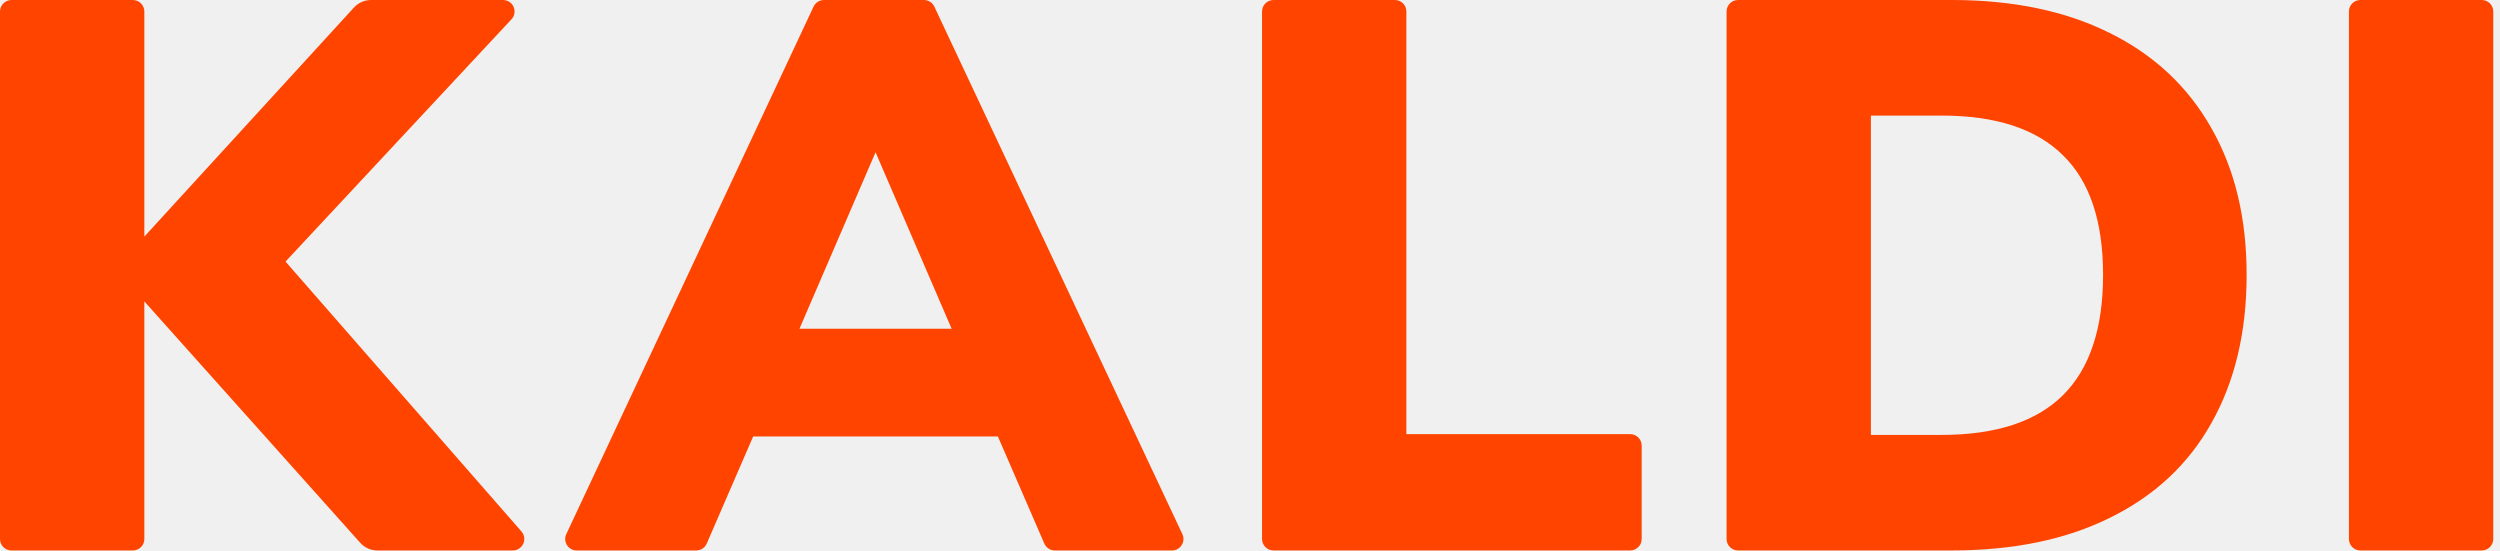
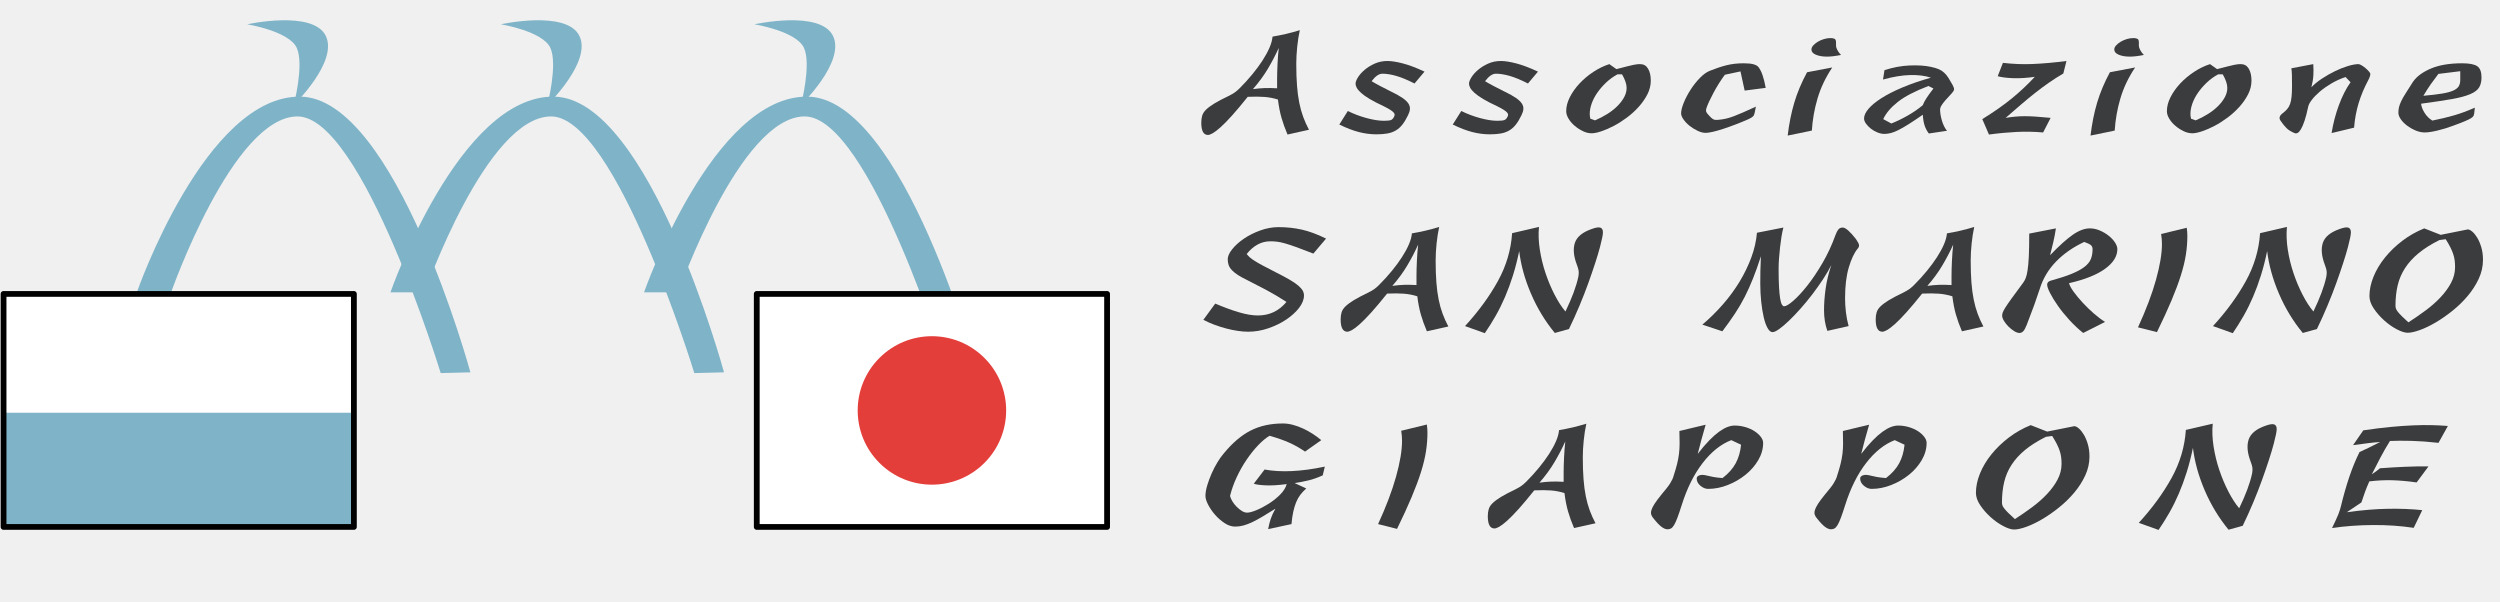
- <svg xmlns="http://www.w3.org/2000/svg" xmlns:xlink="http://www.w3.org/1999/xlink" viewBox="0 0 109 24">
-   <g transform="translate(-1470)">
-     <g style="mix-blend-mode:normal" transform="translate(1470)" fill="#f40">
-       <use xlink:href="#b" style="mix-blend-mode:normal" />
-       <use xlink:href="#c" style="mix-blend-mode:normal" />
-       <use xlink:href="#d" style="mix-blend-mode:normal" />
-       <use xlink:href="#e" style="mix-blend-mode:normal" />
-       <use xlink:href="#f" style="mix-blend-mode:normal" />
-     </g>
+ <svg xmlns="http://www.w3.org/2000/svg" width="100%" height="100%" viewBox="0 0 648 156" version="1.1" xml:space="preserve" style="fill-rule:evenodd;clip-rule:evenodd;stroke-linecap:round;stroke-linejoin:round;stroke-miterlimit:2;">
+   <g>
+     <path d="M333.726,34.872c-0.648,-1.512 -1.17,-2.961 -1.566,-4.347c-0.396,-1.386 -0.702,-2.961 -0.918,-4.725c-1.152,-0.36 -2.313,-0.585 -3.483,-0.675c-1.17,-0.09 -2.619,-0.099 -4.347,-0.027c-1.584,1.98 -2.952,3.609 -4.104,4.887c-1.152,1.278 -2.142,2.286 -2.97,3.024c-0.828,0.738 -1.503,1.251 -2.025,1.539c-0.522,0.288 -0.927,0.432 -1.215,0.432c-1.152,0 -1.728,-1.062 -1.728,-3.186c-0,-0.684 0.081,-1.296 0.243,-1.836c0.162,-0.54 0.504,-1.062 1.026,-1.566c0.522,-0.504 1.242,-1.035 2.16,-1.593c0.918,-0.558 2.133,-1.197 3.645,-1.917c0.72,-0.36 1.278,-0.684 1.674,-0.972c0.396,-0.288 0.792,-0.63 1.188,-1.026c1.188,-1.188 2.286,-2.394 3.294,-3.618c1.008,-1.224 1.89,-2.421 2.646,-3.591c0.756,-1.17 1.359,-2.277 1.809,-3.321c0.45,-1.044 0.711,-1.998 0.783,-2.862c1.26,-0.216 2.43,-0.45 3.51,-0.702c1.08,-0.252 2.268,-0.576 3.564,-0.972c-0.288,1.296 -0.513,2.727 -0.675,4.293c-0.162,1.566 -0.243,3.033 -0.243,4.401c-0,2.16 0.063,4.059 0.189,5.697c0.126,1.638 0.324,3.123 0.594,4.455c0.27,1.332 0.612,2.556 1.026,3.672c0.414,1.116 0.909,2.214 1.485,3.294l-5.562,1.242Zm-2.268,-22.464c-0.828,1.836 -1.773,3.645 -2.835,5.427c-1.062,1.782 -2.349,3.537 -3.861,5.265c1.044,-0.144 2.034,-0.234 2.97,-0.27c0.936,-0.036 2.034,-0.018 3.294,0.054l0,-2.43c0,-1.044 0.036,-2.331 0.108,-3.861c0.072,-1.53 0.18,-2.925 0.324,-4.185Z" style="fill:#3b3c3d;fill-rule:nonzero;" />
+     <path d="M366.642,21.642c-1.836,-0.936 -3.42,-1.593 -4.752,-1.971c-1.332,-0.378 -2.52,-0.567 -3.564,-0.567c-0.9,0 -1.836,0.648 -2.808,1.944c0.72,0.432 1.476,0.855 2.268,1.269c0.792,0.414 1.764,0.909 2.916,1.485c1.188,0.576 2.133,1.107 2.835,1.593c0.702,0.486 1.206,0.963 1.512,1.431c0.306,0.468 0.441,0.945 0.405,1.431c-0.036,0.486 -0.198,1.017 -0.486,1.593c-0.468,0.972 -0.954,1.782 -1.458,2.43c-0.504,0.648 -1.08,1.161 -1.728,1.539c-0.648,0.378 -1.377,0.639 -2.187,0.783c-0.81,0.144 -1.755,0.216 -2.835,0.216c-1.512,0 -3.033,-0.198 -4.563,-0.594c-1.53,-0.396 -3.213,-1.044 -5.049,-1.944l2.214,-3.51c1.512,0.756 3.132,1.368 4.86,1.836c1.728,0.468 3.222,0.702 4.482,0.702c0.936,-0 1.566,-0.072 1.89,-0.216c0.324,-0.144 0.594,-0.468 0.81,-0.972c0.072,-0.18 0.099,-0.342 0.081,-0.486c-0.018,-0.144 -0.117,-0.315 -0.297,-0.513c-0.18,-0.198 -0.468,-0.423 -0.864,-0.675c-0.396,-0.252 -0.954,-0.558 -1.674,-0.918c-1.476,-0.684 -2.682,-1.305 -3.618,-1.863c-0.936,-0.558 -1.674,-1.08 -2.214,-1.566c-0.54,-0.486 -0.918,-0.927 -1.134,-1.323c-0.216,-0.396 -0.324,-0.756 -0.324,-1.08c-0,-0.432 0.207,-0.981 0.621,-1.647c0.414,-0.666 0.99,-1.314 1.728,-1.944c0.738,-0.63 1.611,-1.17 2.619,-1.62c1.008,-0.45 2.106,-0.675 3.294,-0.675c1.044,-0 2.367,0.207 3.969,0.621c1.602,0.414 3.483,1.125 5.643,2.133l-2.592,3.078Z" style="fill:#3b3c3d;fill-rule:nonzero;" />
+     <path d="M396.048,21.642c-1.836,-0.936 -3.42,-1.593 -4.752,-1.971c-1.332,-0.378 -2.52,-0.567 -3.564,-0.567c-0.9,0 -1.836,0.648 -2.808,1.944c0.72,0.432 1.476,0.855 2.268,1.269c0.792,0.414 1.764,0.909 2.916,1.485c1.188,0.576 2.133,1.107 2.835,1.593c0.702,0.486 1.206,0.963 1.512,1.431c0.306,0.468 0.441,0.945 0.405,1.431c-0.036,0.486 -0.198,1.017 -0.486,1.593c-0.468,0.972 -0.954,1.782 -1.458,2.43c-0.504,0.648 -1.08,1.161 -1.728,1.539c-0.648,0.378 -1.377,0.639 -2.187,0.783c-0.81,0.144 -1.755,0.216 -2.835,0.216c-1.512,0 -3.033,-0.198 -4.563,-0.594c-1.53,-0.396 -3.213,-1.044 -5.049,-1.944l2.214,-3.51c1.512,0.756 3.132,1.368 4.86,1.836c1.728,0.468 3.222,0.702 4.482,0.702c0.936,-0 1.566,-0.072 1.89,-0.216c0.324,-0.144 0.594,-0.468 0.81,-0.972c0.072,-0.18 0.099,-0.342 0.081,-0.486c-0.018,-0.144 -0.117,-0.315 -0.297,-0.513c-0.18,-0.198 -0.468,-0.423 -0.864,-0.675c-0.396,-0.252 -0.954,-0.558 -1.674,-0.918c-1.476,-0.684 -2.682,-1.305 -3.618,-1.863c-0.936,-0.558 -1.674,-1.08 -2.214,-1.566c-0.54,-0.486 -0.918,-0.927 -1.134,-1.323c-0.216,-0.396 -0.324,-0.756 -0.324,-1.08c-0,-0.432 0.207,-0.981 0.621,-1.647c0.414,-0.666 0.99,-1.314 1.728,-1.944c0.738,-0.63 1.611,-1.17 2.619,-1.62c1.008,-0.45 2.106,-0.675 3.294,-0.675c1.044,-0 2.367,0.207 3.969,0.621c1.602,0.414 3.483,1.125 5.643,2.133l-2.592,3.078Z" style="fill:#3b3c3d;fill-rule:nonzero;" />
+     <path d="M427.884,20.886c0,1.224 -0.288,2.403 -0.864,3.537c-0.576,1.134 -1.323,2.214 -2.241,3.24c-0.918,1.026 -1.944,1.962 -3.078,2.808c-1.134,0.846 -2.268,1.566 -3.402,2.16c-1.134,0.594 -2.214,1.062 -3.24,1.404c-1.026,0.342 -1.863,0.513 -2.511,0.513c-0.756,-0 -1.521,-0.189 -2.295,-0.567c-0.774,-0.378 -1.485,-0.846 -2.133,-1.404c-0.648,-0.558 -1.17,-1.17 -1.566,-1.836c-0.396,-0.666 -0.594,-1.305 -0.594,-1.917c-0,-1.188 0.315,-2.403 0.945,-3.645c0.63,-1.242 1.467,-2.421 2.511,-3.537c1.044,-1.116 2.232,-2.115 3.564,-2.997c1.332,-0.882 2.718,-1.557 4.158,-2.025l1.836,1.296c1.116,-0.288 2.025,-0.522 2.727,-0.702c0.702,-0.18 1.269,-0.315 1.701,-0.405c0.432,-0.09 0.774,-0.144 1.026,-0.162c0.252,-0.018 0.486,-0.027 0.702,-0.027c0.9,-0 1.584,0.396 2.052,1.188c0.468,0.792 0.702,1.818 0.702,3.078Zm-6.264,1.89c-0,-0.504 -0.108,-1.062 -0.324,-1.674c-0.216,-0.612 -0.504,-1.224 -0.864,-1.836l-1.188,0c-1.116,0.612 -2.115,1.341 -2.997,2.187c-0.882,0.846 -1.638,1.728 -2.268,2.646c-0.63,0.918 -1.107,1.845 -1.431,2.781c-0.324,0.936 -0.486,1.8 -0.486,2.592c0,0.216 0.009,0.414 0.027,0.594c0.018,0.18 0.063,0.414 0.135,0.702l1.188,0.432c1.116,-0.468 2.178,-1.017 3.186,-1.647c1.008,-0.63 1.881,-1.314 2.619,-2.052c0.738,-0.738 1.323,-1.503 1.755,-2.295c0.432,-0.792 0.648,-1.602 0.648,-2.43Z" style="fill:#3b3c3d;fill-rule:nonzero;" />
+     <path d="M452.214,23.478l-1.08,-4.968l-4.05,0.864c-0.54,0.72 -1.062,1.485 -1.566,2.295c-0.504,0.81 -0.972,1.62 -1.404,2.43c-0.432,0.81 -0.81,1.566 -1.134,2.268c-0.324,0.702 -0.558,1.287 -0.702,1.755c-0.108,0.324 -0.108,0.621 0,0.891c0.108,0.27 0.432,0.675 0.972,1.215c0.468,0.504 0.891,0.783 1.269,0.837c0.378,0.054 1.017,0.009 1.917,-0.135c0.468,-0.072 0.936,-0.171 1.404,-0.297c0.468,-0.126 1.017,-0.306 1.647,-0.54c0.63,-0.234 1.395,-0.549 2.295,-0.945c0.9,-0.396 2.016,-0.9 3.348,-1.512l-0.324,1.62c-0.072,0.396 -0.216,0.702 -0.432,0.918c-0.216,0.216 -0.594,0.45 -1.134,0.702c-1.152,0.504 -2.295,0.972 -3.429,1.404c-1.134,0.432 -2.196,0.81 -3.186,1.134c-0.99,0.324 -1.881,0.576 -2.673,0.756c-0.792,0.18 -1.404,0.27 -1.836,0.27c-0.648,0 -1.35,-0.18 -2.106,-0.54c-0.756,-0.36 -1.449,-0.792 -2.079,-1.296c-0.63,-0.504 -1.152,-1.053 -1.566,-1.647c-0.414,-0.594 -0.621,-1.107 -0.621,-1.539c-0,-0.756 0.234,-1.701 0.702,-2.835c0.468,-1.134 1.062,-2.259 1.782,-3.375c0.72,-1.116 1.521,-2.124 2.403,-3.024c0.882,-0.9 1.737,-1.512 2.565,-1.836c1.512,-0.612 2.943,-1.089 4.293,-1.431c1.35,-0.342 2.835,-0.513 4.455,-0.513c1.152,0 2.025,0.09 2.619,0.27c0.594,0.18 0.999,0.414 1.215,0.702c0.792,0.972 1.422,2.772 1.89,5.4l-5.454,0.702Z" style="fill:#3b3c3d;fill-rule:nonzero;" />
+     <path d="M477.192,14.244c-1.44,0.288 -2.646,0.432 -3.618,0.432c-1.152,-0 -2.115,-0.162 -2.889,-0.486c-0.774,-0.324 -1.161,-0.774 -1.161,-1.35c-0,-0.36 0.153,-0.711 0.459,-1.053c0.306,-0.342 0.693,-0.657 1.161,-0.945c0.468,-0.288 0.999,-0.522 1.593,-0.702c0.594,-0.18 1.161,-0.27 1.701,-0.27c0.468,-0 0.828,0.063 1.08,0.189c0.252,0.126 0.378,0.441 0.378,0.945l-0,0.864c-0,0.288 0.117,0.657 0.351,1.107c0.234,0.45 0.549,0.873 0.945,1.269Zm-2.268,3.24c-1.728,2.592 -2.997,5.256 -3.807,7.992c-0.81,2.736 -1.305,5.526 -1.485,8.37l-6.264,1.296c0.36,-3.06 0.927,-5.895 1.701,-8.505c0.774,-2.61 1.881,-5.247 3.321,-7.911l6.534,-1.242Z" style="fill:#3b3c3d;fill-rule:nonzero;" />
+     <path d="M506.112,22.02c0.288,0.54 0.414,0.936 0.378,1.188c-0.036,0.252 -0.216,0.558 -0.54,0.918c-0.72,0.756 -1.287,1.377 -1.701,1.863c-0.414,0.486 -0.72,0.882 -0.918,1.188c-0.198,0.306 -0.324,0.549 -0.378,0.729c-0.054,0.18 -0.081,0.324 -0.081,0.432c0,0.864 0.153,1.827 0.459,2.889c0.306,1.062 0.747,1.953 1.323,2.673l-4.698,0.702c-0.468,-0.612 -0.828,-1.287 -1.08,-2.025c-0.252,-0.738 -0.414,-1.683 -0.486,-2.835c-1.404,0.972 -2.619,1.782 -3.645,2.43c-1.026,0.648 -1.917,1.161 -2.673,1.539c-0.756,0.378 -1.422,0.639 -1.998,0.783c-0.576,0.144 -1.134,0.216 -1.674,0.216c-0.54,-0 -1.125,-0.126 -1.755,-0.378c-0.63,-0.252 -1.197,-0.576 -1.701,-0.972c-0.504,-0.396 -0.927,-0.828 -1.269,-1.296c-0.342,-0.468 -0.513,-0.918 -0.513,-1.35c-0,-0.756 0.378,-1.584 1.134,-2.484c0.756,-0.9 1.863,-1.818 3.321,-2.754c1.458,-0.936 3.267,-1.863 5.427,-2.781c2.16,-0.918 4.644,-1.773 7.452,-2.565c-1.512,-0.504 -3.312,-0.729 -5.4,-0.675c-2.088,0.054 -4.428,0.441 -7.02,1.161l0.378,-2.43c2.196,-0.72 4.365,-1.125 6.507,-1.215c2.142,-0.09 3.969,0.027 5.481,0.351c0.864,0.18 1.566,0.387 2.106,0.621c0.54,0.234 1.008,0.54 1.404,0.918c0.396,0.378 0.756,0.819 1.08,1.323c0.324,0.504 0.684,1.116 1.08,1.836Zm-6.264,0.27c-3.492,1.332 -6.138,2.709 -7.938,4.131c-1.8,1.422 -3.06,2.907 -3.78,4.455l2.106,1.134c1.368,-0.54 2.781,-1.224 4.239,-2.052c1.458,-0.828 2.763,-1.728 3.915,-2.7c0.18,-0.504 0.477,-1.08 0.891,-1.728c0.414,-0.648 1.035,-1.512 1.863,-2.592l-1.296,-0.648Z" style="fill:#3b3c3d;fill-rule:nonzero;" />
+     <path d="M534.816,19.05c-1.296,0.756 -2.538,1.548 -3.726,2.376c-1.188,0.828 -2.376,1.71 -3.564,2.646c-1.188,0.936 -2.412,1.944 -3.672,3.024c-1.26,1.08 -2.592,2.232 -3.996,3.456c0.9,-0.144 1.737,-0.252 2.511,-0.324c0.774,-0.072 1.593,-0.108 2.457,-0.108c0.864,0 1.827,0.036 2.889,0.108c1.062,0.072 2.331,0.18 3.807,0.324l-1.944,3.78c-1.224,-0.108 -2.394,-0.171 -3.51,-0.189c-1.116,-0.018 -2.232,-0 -3.348,0.054c-1.116,0.054 -2.259,0.135 -3.429,0.243c-1.17,0.108 -2.421,0.252 -3.753,0.432l-1.728,-3.996c1.512,-0.936 2.898,-1.845 4.158,-2.727c1.26,-0.882 2.439,-1.773 3.537,-2.673c1.098,-0.9 2.124,-1.8 3.078,-2.7c0.954,-0.9 1.899,-1.854 2.835,-2.862c-1.98,0.288 -3.825,0.405 -5.535,0.351c-1.71,-0.054 -3.069,-0.225 -4.077,-0.513l1.35,-3.456c1.296,0.144 2.565,0.243 3.807,0.297c1.242,0.054 2.52,0.054 3.834,0c1.314,-0.054 2.691,-0.144 4.131,-0.27c1.44,-0.126 3.006,-0.297 4.698,-0.513l-0.81,3.24Z" style="fill:#3b3c3d;fill-rule:nonzero;" />
+     <path d="M555.69,14.244c-1.44,0.288 -2.646,0.432 -3.618,0.432c-1.152,-0 -2.115,-0.162 -2.889,-0.486c-0.774,-0.324 -1.161,-0.774 -1.161,-1.35c-0,-0.36 0.153,-0.711 0.459,-1.053c0.306,-0.342 0.693,-0.657 1.161,-0.945c0.468,-0.288 0.999,-0.522 1.593,-0.702c0.594,-0.18 1.161,-0.27 1.701,-0.27c0.468,-0 0.828,0.063 1.08,0.189c0.252,0.126 0.378,0.441 0.378,0.945l-0,0.864c-0,0.288 0.117,0.657 0.351,1.107c0.234,0.45 0.549,0.873 0.945,1.269Zm-2.268,3.24c-1.728,2.592 -2.997,5.256 -3.807,7.992c-0.81,2.736 -1.305,5.526 -1.485,8.37l-6.264,1.296c0.36,-3.06 0.927,-5.895 1.701,-8.505c0.774,-2.61 1.881,-5.247 3.321,-7.911l6.534,-1.242Z" style="fill:#3b3c3d;fill-rule:nonzero;" />
+     <path d="M583.583,20.886c0,1.224 -0.288,2.403 -0.864,3.537c-0.576,1.134 -1.323,2.214 -2.241,3.24c-0.918,1.026 -1.944,1.962 -3.078,2.808c-1.134,0.846 -2.268,1.566 -3.402,2.16c-1.134,0.594 -2.214,1.062 -3.24,1.404c-1.026,0.342 -1.863,0.513 -2.511,0.513c-0.756,-0 -1.521,-0.189 -2.295,-0.567c-0.774,-0.378 -1.485,-0.846 -2.133,-1.404c-0.648,-0.558 -1.17,-1.17 -1.566,-1.836c-0.396,-0.666 -0.594,-1.305 -0.594,-1.917c-0,-1.188 0.315,-2.403 0.945,-3.645c0.63,-1.242 1.467,-2.421 2.511,-3.537c1.044,-1.116 2.232,-2.115 3.564,-2.997c1.332,-0.882 2.718,-1.557 4.158,-2.025l1.836,1.296c1.116,-0.288 2.025,-0.522 2.727,-0.702c0.702,-0.18 1.269,-0.315 1.701,-0.405c0.432,-0.09 0.774,-0.144 1.026,-0.162c0.252,-0.018 0.486,-0.027 0.702,-0.027c0.9,-0 1.584,0.396 2.052,1.188c0.468,0.792 0.702,1.818 0.702,3.078Zm-6.264,1.89c-0,-0.504 -0.108,-1.062 -0.324,-1.674c-0.216,-0.612 -0.504,-1.224 -0.864,-1.836l-1.188,0c-1.116,0.612 -2.115,1.341 -2.997,2.187c-0.882,0.846 -1.638,1.728 -2.268,2.646c-0.63,0.918 -1.107,1.845 -1.431,2.781c-0.324,0.936 -0.486,1.8 -0.486,2.592c-0,0.216 0.009,0.414 0.027,0.594c0.018,0.18 0.063,0.414 0.135,0.702l1.188,0.432c1.116,-0.468 2.178,-1.017 3.186,-1.647c1.008,-0.63 1.881,-1.314 2.619,-2.052c0.738,-0.738 1.323,-1.503 1.755,-2.295c0.432,-0.792 0.648,-1.602 0.648,-2.43Z" style="fill:#3b3c3d;fill-rule:nonzero;" />
+     <path d="M614.393,19.158c0,0.396 -0.18,0.936 -0.54,1.62c-1.044,1.944 -1.872,3.915 -2.484,5.913c-0.612,1.998 -1.008,4.131 -1.188,6.399l-5.832,1.404c0.396,-2.484 1.026,-4.896 1.89,-7.236c0.864,-2.34 1.872,-4.32 3.024,-5.94l-1.296,-1.35c-1.296,0.432 -2.511,0.981 -3.645,1.647c-1.134,0.666 -2.133,1.368 -2.997,2.106c-0.864,0.738 -1.557,1.449 -2.079,2.133c-0.522,0.684 -0.837,1.26 -0.945,1.728c-0.324,1.548 -0.648,2.799 -0.972,3.753c-0.324,0.954 -0.639,1.683 -0.945,2.187c-0.306,0.504 -0.594,0.819 -0.864,0.945c-0.27,0.126 -0.531,0.135 -0.783,0.027c-0.864,-0.36 -1.539,-0.774 -2.025,-1.242c-0.486,-0.468 -0.999,-1.098 -1.539,-1.89c-0.54,-0.684 -0.378,-1.35 0.486,-1.998c0.468,-0.36 0.864,-0.729 1.188,-1.107c0.324,-0.378 0.576,-0.828 0.756,-1.35c0.18,-0.522 0.306,-1.152 0.378,-1.89c0.072,-0.738 0.108,-1.647 0.108,-2.727c-0,-1.296 -0.009,-2.259 -0.027,-2.889c-0.018,-0.63 -0.063,-1.197 -0.135,-1.701l5.67,-1.08c0.072,1.008 0.081,1.98 0.027,2.916c-0.054,0.936 -0.225,1.962 -0.513,3.078c0.756,-0.792 1.683,-1.548 2.781,-2.268c1.098,-0.72 2.223,-1.359 3.375,-1.917c1.152,-0.558 2.268,-0.999 3.348,-1.323c1.08,-0.324 1.98,-0.486 2.7,-0.486c0.18,-0 0.441,0.099 0.783,0.297c0.342,0.198 0.684,0.441 1.026,0.729c0.342,0.288 0.639,0.576 0.891,0.864c0.252,0.288 0.378,0.504 0.378,0.648Z" style="fill:#3b3c3d;fill-rule:nonzero;" />
+     <path d="M643.206,20.076c-0,1.044 -0.207,1.908 -0.621,2.592c-0.414,0.684 -1.197,1.269 -2.349,1.755c-1.152,0.486 -2.745,0.909 -4.779,1.269c-2.034,0.36 -4.671,0.756 -7.911,1.188c0.072,0.72 0.369,1.503 0.891,2.349c0.522,0.846 1.197,1.521 2.025,2.025c1.044,-0.216 2.025,-0.432 2.943,-0.648c0.918,-0.216 1.809,-0.45 2.673,-0.702c0.864,-0.252 1.737,-0.54 2.619,-0.864c0.882,-0.324 1.809,-0.702 2.781,-1.134l-0.162,1.458c-0.036,0.252 -0.099,0.477 -0.189,0.675c-0.09,0.198 -0.315,0.405 -0.675,0.621c-0.36,0.216 -0.9,0.477 -1.62,0.783c-0.72,0.306 -1.728,0.693 -3.024,1.161c-1.332,0.504 -2.682,0.918 -4.05,1.242c-1.368,0.324 -2.466,0.486 -3.294,0.486c-0.756,0 -1.539,-0.171 -2.349,-0.513c-0.81,-0.342 -1.548,-0.765 -2.214,-1.269c-0.666,-0.504 -1.206,-1.053 -1.62,-1.647c-0.414,-0.594 -0.621,-1.161 -0.621,-1.701c-0,-0.504 0.054,-0.981 0.162,-1.431c0.108,-0.45 0.297,-0.963 0.567,-1.539c0.27,-0.576 0.657,-1.26 1.161,-2.052c0.504,-0.792 1.134,-1.782 1.89,-2.97c0.936,-1.368 2.475,-2.511 4.617,-3.429c2.142,-0.918 4.851,-1.377 8.127,-1.377c1.872,0 3.177,0.252 3.915,0.756c0.738,0.504 1.107,1.476 1.107,2.916Zm-5.508,-1.62l-5.67,0.702c-0.72,0.936 -1.377,1.827 -1.971,2.673c-0.594,0.846 -1.233,1.845 -1.917,2.997c2.052,-0.18 3.708,-0.378 4.968,-0.594c1.26,-0.216 2.223,-0.486 2.889,-0.81c0.666,-0.324 1.116,-0.702 1.35,-1.134c0.234,-0.432 0.351,-0.954 0.351,-1.566l-0,-2.268Z" style="fill:#3b3c3d;fill-rule:nonzero;" />
+     <path d="M340.422,65.73c-1.728,-0.684 -3.168,-1.233 -4.32,-1.647c-1.152,-0.414 -2.133,-0.738 -2.943,-0.972c-0.81,-0.234 -1.512,-0.387 -2.106,-0.459c-0.594,-0.072 -1.179,-0.108 -1.755,-0.108c-1.224,-0 -2.349,0.288 -3.375,0.864c-1.026,0.576 -1.953,1.386 -2.781,2.43c0.252,0.324 0.531,0.621 0.837,0.891c0.306,0.27 0.729,0.576 1.269,0.918c0.54,0.342 1.233,0.738 2.079,1.188c0.846,0.45 1.935,1.017 3.267,1.701c1.512,0.756 2.745,1.413 3.699,1.971c0.954,0.558 1.701,1.071 2.241,1.539c0.54,0.468 0.918,0.9 1.134,1.296c0.216,0.396 0.324,0.81 0.324,1.242c0,1.044 -0.423,2.115 -1.269,3.213c-0.846,1.098 -1.953,2.106 -3.321,3.024c-1.368,0.918 -2.916,1.674 -4.644,2.268c-1.728,0.594 -3.474,0.891 -5.238,0.891c-0.828,0 -1.728,-0.072 -2.7,-0.216c-0.972,-0.144 -1.971,-0.351 -2.997,-0.621c-1.026,-0.27 -2.043,-0.594 -3.051,-0.972c-1.008,-0.378 -1.962,-0.801 -2.862,-1.269l3.078,-4.212c2.196,0.936 4.23,1.683 6.102,2.241c1.872,0.558 3.528,0.837 4.968,0.837c2.988,-0 5.454,-1.17 7.398,-3.51c-1.836,-1.188 -3.618,-2.241 -5.346,-3.159c-1.728,-0.918 -3.312,-1.737 -4.752,-2.457c-0.972,-0.468 -1.782,-0.909 -2.43,-1.323c-0.648,-0.414 -1.179,-0.837 -1.593,-1.269c-0.414,-0.432 -0.702,-0.873 -0.864,-1.323c-0.162,-0.45 -0.243,-0.963 -0.243,-1.539c-0,-0.756 0.387,-1.62 1.161,-2.592c0.774,-0.972 1.782,-1.881 3.024,-2.727c1.242,-0.846 2.655,-1.557 4.239,-2.133c1.584,-0.576 3.168,-0.864 4.752,-0.864c2.124,0 4.14,0.216 6.048,0.648c1.908,0.432 3.996,1.206 6.264,2.322l-3.294,3.888Z" style="fill:#3b3c3d;fill-rule:nonzero;" />
+     <path d="M369.852,85.872c-0.648,-1.512 -1.17,-2.961 -1.566,-4.347c-0.396,-1.386 -0.702,-2.961 -0.918,-4.725c-1.152,-0.36 -2.313,-0.585 -3.483,-0.675c-1.17,-0.09 -2.619,-0.099 -4.347,-0.027c-1.584,1.98 -2.952,3.609 -4.104,4.887c-1.152,1.278 -2.142,2.286 -2.97,3.024c-0.828,0.738 -1.503,1.251 -2.025,1.539c-0.522,0.288 -0.927,0.432 -1.215,0.432c-1.152,0 -1.728,-1.062 -1.728,-3.186c0,-0.684 0.081,-1.296 0.243,-1.836c0.162,-0.54 0.504,-1.062 1.026,-1.566c0.522,-0.504 1.242,-1.035 2.16,-1.593c0.918,-0.558 2.133,-1.197 3.645,-1.917c0.72,-0.36 1.278,-0.684 1.674,-0.972c0.396,-0.288 0.792,-0.63 1.188,-1.026c1.188,-1.188 2.286,-2.394 3.294,-3.618c1.008,-1.224 1.89,-2.421 2.646,-3.591c0.756,-1.17 1.359,-2.277 1.809,-3.321c0.45,-1.044 0.711,-1.998 0.783,-2.862c1.26,-0.216 2.43,-0.45 3.51,-0.702c1.08,-0.252 2.268,-0.576 3.564,-0.972c-0.288,1.296 -0.513,2.727 -0.675,4.293c-0.162,1.566 -0.243,3.033 -0.243,4.401c-0,2.16 0.063,4.059 0.189,5.697c0.126,1.638 0.324,3.123 0.594,4.455c0.27,1.332 0.612,2.556 1.026,3.672c0.414,1.116 0.909,2.214 1.485,3.294l-5.562,1.242Zm-2.268,-22.464c-0.828,1.836 -1.773,3.645 -2.835,5.427c-1.062,1.782 -2.349,3.537 -3.861,5.265c1.044,-0.144 2.034,-0.234 2.97,-0.27c0.936,-0.036 2.034,-0.018 3.294,0.054l0,-2.43c0,-1.044 0.036,-2.331 0.108,-3.861c0.072,-1.53 0.18,-2.925 0.324,-4.185Z" style="fill:#3b3c3d;fill-rule:nonzero;" />
+     <path d="M415.482,60.222c-0,0.612 -0.252,1.872 -0.756,3.78c-0.324,1.224 -0.747,2.637 -1.269,4.239c-0.522,1.602 -1.116,3.33 -1.782,5.184c-0.666,1.854 -1.422,3.789 -2.268,5.805c-0.846,2.016 -1.755,4.032 -2.727,6.048l-3.672,1.026c-2.52,-3.06 -4.581,-6.462 -6.183,-10.206c-1.602,-3.744 -2.619,-7.416 -3.051,-11.016c-0.468,2.268 -1.008,4.374 -1.62,6.318c-0.612,1.944 -1.287,3.78 -2.025,5.508c-0.738,1.728 -1.548,3.366 -2.43,4.914c-0.882,1.548 -1.827,3.06 -2.835,4.536l-5.13,-1.836c3.492,-3.816 6.327,-7.695 8.505,-11.637c2.178,-3.942 3.411,-8.091 3.699,-12.447l6.966,-1.62c-0.18,1.836 -0.108,3.798 0.216,5.886c0.324,2.088 0.819,4.122 1.485,6.102c0.666,1.98 1.449,3.843 2.349,5.589c0.9,1.746 1.836,3.195 2.808,4.347c1.692,-3.492 2.808,-6.498 3.348,-9.018c0.108,-0.576 0.135,-1.071 0.081,-1.485c-0.054,-0.414 -0.207,-0.945 -0.459,-1.593c-0.864,-2.268 -1.035,-4.176 -0.513,-5.724c0.522,-1.548 1.971,-2.736 4.347,-3.564c1.08,-0.396 1.836,-0.513 2.268,-0.351c0.432,0.162 0.648,0.567 0.648,1.215Z" style="fill:#3b3c3d;fill-rule:nonzero;" />
+     <path d="M481.482,64.488c-0.864,1.044 -1.62,2.646 -2.268,4.806c-0.648,2.16 -0.972,4.824 -0.972,7.992c0,1.188 0.072,2.394 0.216,3.618c0.144,1.224 0.378,2.43 0.702,3.618l-5.508,1.242c-0.576,-1.62 -0.864,-3.402 -0.864,-5.346c-0,-1.728 0.135,-3.573 0.405,-5.535c0.27,-1.962 0.765,-4.023 1.485,-6.183c-0.576,1.152 -1.296,2.385 -2.16,3.699c-0.864,1.314 -1.791,2.619 -2.781,3.915c-0.99,1.296 -2.007,2.529 -3.051,3.699c-1.044,1.17 -2.034,2.205 -2.97,3.105c-0.936,0.9 -1.782,1.62 -2.538,2.16c-0.756,0.54 -1.332,0.81 -1.728,0.81c-0.468,-0 -0.9,-0.351 -1.296,-1.053c-0.396,-0.702 -0.729,-1.638 -0.999,-2.808c-0.27,-1.17 -0.486,-2.511 -0.648,-4.023c-0.162,-1.512 -0.243,-3.06 -0.243,-4.644c0,-1.224 0.009,-2.358 0.027,-3.402c0.018,-1.044 0.063,-2.286 0.135,-3.726c-0.684,2.124 -1.359,4.023 -2.025,5.697c-0.666,1.674 -1.377,3.258 -2.133,4.752c-0.756,1.494 -1.611,2.961 -2.565,4.401c-0.954,1.44 -2.043,2.97 -3.267,4.59l-5.184,-1.728c1.872,-1.584 3.636,-3.321 5.292,-5.211c1.656,-1.89 3.105,-3.861 4.347,-5.913c1.242,-2.052 2.259,-4.149 3.051,-6.291c0.792,-2.142 1.278,-4.275 1.458,-6.399l6.858,-1.35c-0.18,0.648 -0.342,1.413 -0.486,2.295c-0.144,0.882 -0.27,1.809 -0.378,2.781c-0.108,0.972 -0.198,1.944 -0.27,2.916c-0.072,0.972 -0.108,1.872 -0.108,2.7c-0,1.908 0.036,3.492 0.108,4.752c0.072,1.26 0.171,2.259 0.297,2.997c0.126,0.738 0.279,1.251 0.459,1.539c0.18,0.288 0.36,0.432 0.54,0.432c0.504,-0 1.305,-0.477 2.403,-1.431c1.098,-0.954 2.304,-2.259 3.618,-3.915c1.314,-1.656 2.628,-3.609 3.942,-5.859c1.314,-2.25 2.439,-4.671 3.375,-7.263c0.216,-0.612 0.459,-1.089 0.729,-1.431c0.27,-0.342 0.657,-0.513 1.161,-0.513c0.36,0 0.837,0.261 1.431,0.783c0.594,0.522 1.251,1.251 1.971,2.187c0.504,0.72 0.774,1.242 0.81,1.566c0.036,0.324 -0.09,0.648 -0.378,0.972Z" style="fill:#3b3c3d;fill-rule:nonzero;" />
+     <path d="M508.536,85.872c-0.648,-1.512 -1.17,-2.961 -1.566,-4.347c-0.396,-1.386 -0.702,-2.961 -0.918,-4.725c-1.152,-0.36 -2.313,-0.585 -3.483,-0.675c-1.17,-0.09 -2.619,-0.099 -4.347,-0.027c-1.584,1.98 -2.952,3.609 -4.104,4.887c-1.152,1.278 -2.142,2.286 -2.97,3.024c-0.828,0.738 -1.503,1.251 -2.025,1.539c-0.522,0.288 -0.927,0.432 -1.215,0.432c-1.152,0 -1.728,-1.062 -1.728,-3.186c-0,-0.684 0.081,-1.296 0.243,-1.836c0.162,-0.54 0.504,-1.062 1.026,-1.566c0.522,-0.504 1.242,-1.035 2.16,-1.593c0.918,-0.558 2.133,-1.197 3.645,-1.917c0.72,-0.36 1.278,-0.684 1.674,-0.972c0.396,-0.288 0.792,-0.63 1.188,-1.026c1.188,-1.188 2.286,-2.394 3.294,-3.618c1.008,-1.224 1.89,-2.421 2.646,-3.591c0.756,-1.17 1.359,-2.277 1.809,-3.321c0.45,-1.044 0.711,-1.998 0.783,-2.862c1.26,-0.216 2.43,-0.45 3.51,-0.702c1.08,-0.252 2.268,-0.576 3.564,-0.972c-0.288,1.296 -0.513,2.727 -0.675,4.293c-0.162,1.566 -0.243,3.033 -0.243,4.401c-0,2.16 0.063,4.059 0.189,5.697c0.126,1.638 0.324,3.123 0.594,4.455c0.27,1.332 0.612,2.556 1.026,3.672c0.414,1.116 0.909,2.214 1.485,3.294l-5.562,1.242Zm-2.268,-22.464c-0.828,1.836 -1.773,3.645 -2.835,5.427c-1.062,1.782 -2.349,3.537 -3.861,5.265c1.044,-0.144 2.034,-0.234 2.97,-0.27c0.936,-0.036 2.034,-0.018 3.294,0.054l-0,-2.43c-0,-1.044 0.036,-2.331 0.108,-3.861c0.072,-1.53 0.18,-2.925 0.324,-4.185Z" style="fill:#3b3c3d;fill-rule:nonzero;" />
+     <path d="M548.82,64.596c0,1.836 -1.062,3.528 -3.186,5.076c-2.124,1.548 -5.238,2.79 -9.342,3.726c0.144,0.576 0.54,1.314 1.188,2.214c0.648,0.9 1.422,1.836 2.322,2.808c0.9,0.972 1.863,1.908 2.889,2.808c1.026,0.9 2.007,1.638 2.943,2.214l-5.67,2.862c-1.26,-1.008 -2.457,-2.133 -3.591,-3.375c-1.134,-1.242 -2.124,-2.466 -2.97,-3.672c-0.846,-1.206 -1.521,-2.304 -2.025,-3.294c-0.504,-0.99 -0.756,-1.719 -0.756,-2.187c0,-0.504 0.306,-0.846 0.918,-1.026c2.232,-0.612 4.05,-1.206 5.454,-1.782c1.404,-0.576 2.511,-1.179 3.321,-1.809c0.81,-0.63 1.359,-1.314 1.647,-2.052c0.288,-0.738 0.432,-1.575 0.432,-2.511c-0,-0.432 -0.135,-0.774 -0.405,-1.026c-0.27,-0.252 -0.855,-0.54 -1.755,-0.864c-2.916,1.368 -5.364,3.078 -7.344,5.13c-1.98,2.052 -3.384,4.428 -4.212,7.128c-0.396,1.224 -0.873,2.61 -1.431,4.158c-0.558,1.548 -1.197,3.24 -1.917,5.076c-0.324,0.828 -0.63,1.386 -0.918,1.674c-0.288,0.288 -0.612,0.432 -0.972,0.432c-0.396,0 -0.855,-0.162 -1.377,-0.486c-0.522,-0.324 -1.008,-0.711 -1.458,-1.161c-0.45,-0.45 -0.837,-0.936 -1.161,-1.458c-0.324,-0.522 -0.486,-0.981 -0.486,-1.377c0,-0.288 0.054,-0.576 0.162,-0.864c0.108,-0.288 0.342,-0.72 0.702,-1.296c0.36,-0.576 0.9,-1.359 1.62,-2.349c0.72,-0.99 1.692,-2.313 2.916,-3.969c0.252,-0.324 0.477,-0.72 0.675,-1.188c0.198,-0.468 0.369,-1.161 0.513,-2.079c0.144,-0.918 0.252,-2.133 0.324,-3.645c0.072,-1.512 0.108,-3.474 0.108,-5.886l6.912,-1.35c-0.18,1.224 -0.405,2.412 -0.675,3.564c-0.27,1.152 -0.549,2.286 -0.837,3.402c2.304,-2.412 4.257,-4.176 5.859,-5.292c1.602,-1.116 3.087,-1.674 4.455,-1.674c0.864,-0 1.719,0.18 2.565,0.54c0.846,0.36 1.611,0.81 2.295,1.35c0.684,0.54 1.233,1.125 1.647,1.755c0.414,0.63 0.621,1.215 0.621,1.755Z" style="fill:#3b3c3d;fill-rule:nonzero;" />
+     <path d="M566.964,61.14c-0,1.584 -0.126,3.195 -0.378,4.833c-0.252,1.638 -0.684,3.429 -1.296,5.373c-0.612,1.944 -1.422,4.113 -2.43,6.507c-1.008,2.394 -2.268,5.139 -3.78,8.235l-4.914,-1.242c2.088,-4.536 3.645,-8.649 4.671,-12.339c1.026,-3.69 1.539,-6.777 1.539,-9.261c-0,-0.432 -0.018,-0.864 -0.054,-1.296c-0.036,-0.432 -0.09,-0.864 -0.162,-1.296l6.642,-1.62c0.108,0.72 0.162,1.422 0.162,2.106Z" style="fill:#3b3c3d;fill-rule:nonzero;" />
+     <path d="M609.354,60.222c0,0.612 -0.252,1.872 -0.756,3.78c-0.324,1.224 -0.747,2.637 -1.269,4.239c-0.522,1.602 -1.116,3.33 -1.782,5.184c-0.666,1.854 -1.422,3.789 -2.268,5.805c-0.846,2.016 -1.755,4.032 -2.727,6.048l-3.672,1.026c-2.52,-3.06 -4.581,-6.462 -6.183,-10.206c-1.602,-3.744 -2.619,-7.416 -3.051,-11.016c-0.468,2.268 -1.008,4.374 -1.62,6.318c-0.612,1.944 -1.287,3.78 -2.025,5.508c-0.738,1.728 -1.548,3.366 -2.43,4.914c-0.882,1.548 -1.827,3.06 -2.835,4.536l-5.13,-1.836c3.492,-3.816 6.327,-7.695 8.505,-11.637c2.178,-3.942 3.411,-8.091 3.699,-12.447l6.966,-1.62c-0.18,1.836 -0.108,3.798 0.216,5.886c0.324,2.088 0.819,4.122 1.485,6.102c0.666,1.98 1.449,3.843 2.349,5.589c0.9,1.746 1.836,3.195 2.808,4.347c1.692,-3.492 2.808,-6.498 3.348,-9.018c0.108,-0.576 0.135,-1.071 0.081,-1.485c-0.054,-0.414 -0.207,-0.945 -0.459,-1.593c-0.864,-2.268 -1.035,-4.176 -0.513,-5.724c0.522,-1.548 1.971,-2.736 4.347,-3.564c1.08,-0.396 1.836,-0.513 2.268,-0.351c0.432,0.162 0.648,0.567 0.648,1.215Z" style="fill:#3b3c3d;fill-rule:nonzero;" />
+     <path d="M643.59,67.35c0,1.692 -0.369,3.33 -1.107,4.914c-0.738,1.584 -1.692,3.069 -2.862,4.455c-1.17,1.386 -2.484,2.664 -3.942,3.834c-1.458,1.17 -2.907,2.178 -4.347,3.024c-1.44,0.846 -2.808,1.503 -4.104,1.971c-1.296,0.468 -2.358,0.702 -3.186,0.702c-0.72,0 -1.647,-0.297 -2.781,-0.891c-1.134,-0.594 -2.223,-1.359 -3.267,-2.295c-1.044,-0.936 -1.944,-1.962 -2.7,-3.078c-0.756,-1.116 -1.134,-2.196 -1.134,-3.24c-0,-1.62 0.351,-3.294 1.053,-5.022c0.702,-1.728 1.692,-3.384 2.97,-4.968c1.278,-1.584 2.781,-3.033 4.509,-4.347c1.728,-1.314 3.618,-2.385 5.67,-3.213l4.266,1.674l7.02,-1.404c0.324,0 0.711,0.189 1.161,0.567c0.45,0.378 0.882,0.909 1.296,1.593c0.414,0.684 0.765,1.512 1.053,2.484c0.288,0.972 0.432,2.052 0.432,3.24Zm-7.236,1.89c0,-0.648 -0.036,-1.242 -0.108,-1.782c-0.072,-0.54 -0.198,-1.08 -0.378,-1.62c-0.18,-0.54 -0.423,-1.116 -0.729,-1.728c-0.306,-0.612 -0.711,-1.314 -1.215,-2.106l-1.62,0.216c-2.16,1.08 -3.96,2.214 -5.4,3.402c-1.44,1.188 -2.61,2.475 -3.51,3.861c-0.9,1.386 -1.539,2.88 -1.917,4.482c-0.378,1.602 -0.567,3.357 -0.567,5.265c-0,0.252 0.036,0.495 0.108,0.729c0.072,0.234 0.234,0.513 0.486,0.837c0.252,0.324 0.594,0.702 1.026,1.134c0.432,0.432 1.008,0.972 1.728,1.62c1.512,-0.972 2.997,-1.998 4.455,-3.078c1.458,-1.08 2.754,-2.223 3.888,-3.429c1.134,-1.206 2.043,-2.457 2.727,-3.753c0.684,-1.296 1.026,-2.646 1.026,-4.05Z" style="fill:#3b3c3d;fill-rule:nonzero;" />
+     <path d="M342.852,123.21c-1.26,0.576 -2.475,1.008 -3.645,1.296c-1.17,0.288 -2.385,0.522 -3.645,0.702l3.024,1.404c-0.612,0.54 -1.134,1.098 -1.566,1.674c-0.432,0.576 -0.792,1.224 -1.08,1.944c-0.288,0.72 -0.531,1.53 -0.729,2.43c-0.198,0.9 -0.351,1.962 -0.459,3.186l-6.048,1.296c0.18,-0.972 0.405,-1.863 0.675,-2.673c0.27,-0.81 0.675,-1.683 1.215,-2.619c-1.224,0.756 -2.313,1.422 -3.267,1.998c-0.954,0.576 -1.845,1.062 -2.673,1.458c-0.828,0.396 -1.602,0.693 -2.322,0.891c-0.72,0.198 -1.44,0.297 -2.16,0.297c-0.936,-0 -1.863,-0.306 -2.781,-0.918c-0.918,-0.612 -1.737,-1.332 -2.457,-2.16c-0.72,-0.828 -1.314,-1.692 -1.782,-2.592c-0.468,-0.9 -0.702,-1.656 -0.702,-2.268c0,-0.792 0.153,-1.701 0.459,-2.727c0.306,-1.026 0.684,-2.052 1.134,-3.078c0.45,-1.026 0.954,-1.998 1.512,-2.916c0.558,-0.918 1.089,-1.665 1.593,-2.241c2.232,-2.736 4.554,-4.725 6.966,-5.967c2.412,-1.242 5.22,-1.863 8.424,-1.863c0.828,-0 1.683,0.117 2.565,0.351c0.882,0.234 1.755,0.549 2.619,0.945c0.864,0.396 1.701,0.855 2.511,1.377c0.81,0.522 1.557,1.071 2.241,1.647l-4.212,2.97c-1.296,-0.9 -2.646,-1.665 -4.05,-2.295c-1.404,-0.63 -3.114,-1.233 -5.13,-1.809c-0.936,0.54 -1.926,1.359 -2.97,2.457c-1.044,1.098 -2.043,2.349 -2.997,3.753c-0.954,1.404 -1.809,2.916 -2.565,4.536c-0.756,1.62 -1.332,3.24 -1.728,4.86c0.108,0.432 0.315,0.9 0.621,1.404c0.306,0.504 0.675,0.972 1.107,1.404c0.432,0.432 0.882,0.792 1.35,1.08c0.468,0.288 0.918,0.432 1.35,0.432c0.576,-0 1.386,-0.216 2.43,-0.648c1.044,-0.432 2.106,-0.99 3.186,-1.674c1.08,-0.684 2.061,-1.467 2.943,-2.349c0.882,-0.882 1.449,-1.791 1.701,-2.727c-2.16,0.288 -3.987,0.396 -5.481,0.324c-1.494,-0.072 -2.511,-0.216 -3.051,-0.432l2.808,-3.672c2.088,0.396 4.455,0.531 7.101,0.405c2.646,-0.126 5.481,-0.513 8.505,-1.161l-0.54,2.268Z" style="fill:#3b3c3d;fill-rule:nonzero;" />
+     <path d="M369.996,112.14c0,1.584 -0.126,3.195 -0.378,4.833c-0.252,1.638 -0.684,3.429 -1.296,5.373c-0.612,1.944 -1.422,4.113 -2.43,6.507c-1.008,2.394 -2.268,5.139 -3.78,8.235l-4.914,-1.242c2.088,-4.536 3.645,-8.649 4.671,-12.339c1.026,-3.69 1.539,-6.777 1.539,-9.261c-0,-0.432 -0.018,-0.864 -0.054,-1.296c-0.036,-0.432 -0.09,-0.864 -0.162,-1.296l6.642,-1.62c0.108,0.72 0.162,1.422 0.162,2.106Z" style="fill:#3b3c3d;fill-rule:nonzero;" />
+     <path d="M407.994,136.872c-0.648,-1.512 -1.17,-2.961 -1.566,-4.347c-0.396,-1.386 -0.702,-2.961 -0.918,-4.725c-1.152,-0.36 -2.313,-0.585 -3.483,-0.675c-1.17,-0.09 -2.619,-0.099 -4.347,-0.027c-1.584,1.98 -2.952,3.609 -4.104,4.887c-1.152,1.278 -2.142,2.286 -2.97,3.024c-0.828,0.738 -1.503,1.251 -2.025,1.539c-0.522,0.288 -0.927,0.432 -1.215,0.432c-1.152,-0 -1.728,-1.062 -1.728,-3.186c0,-0.684 0.081,-1.296 0.243,-1.836c0.162,-0.54 0.504,-1.062 1.026,-1.566c0.522,-0.504 1.242,-1.035 2.16,-1.593c0.918,-0.558 2.133,-1.197 3.645,-1.917c0.72,-0.36 1.278,-0.684 1.674,-0.972c0.396,-0.288 0.792,-0.63 1.188,-1.026c1.188,-1.188 2.286,-2.394 3.294,-3.618c1.008,-1.224 1.89,-2.421 2.646,-3.591c0.756,-1.17 1.359,-2.277 1.809,-3.321c0.45,-1.044 0.711,-1.998 0.783,-2.862c1.26,-0.216 2.43,-0.45 3.51,-0.702c1.08,-0.252 2.268,-0.576 3.564,-0.972c-0.288,1.296 -0.513,2.727 -0.675,4.293c-0.162,1.566 -0.243,3.033 -0.243,4.401c-0,2.16 0.063,4.059 0.189,5.697c0.126,1.638 0.324,3.123 0.594,4.455c0.27,1.332 0.612,2.556 1.026,3.672c0.414,1.116 0.909,2.214 1.485,3.294l-5.562,1.242Zm-2.268,-22.464c-0.828,1.836 -1.773,3.645 -2.835,5.427c-1.062,1.782 -2.349,3.537 -3.861,5.265c1.044,-0.144 2.034,-0.234 2.97,-0.27c0.936,-0.036 2.034,-0.018 3.294,0.054l0,-2.43c0,-1.044 0.036,-2.331 0.108,-3.861c0.072,-1.53 0.18,-2.925 0.324,-4.185Z" style="fill:#3b3c3d;fill-rule:nonzero;" />
+     <path d="M457.008,114.786c-0,1.548 -0.423,3.042 -1.269,4.482c-0.846,1.44 -1.953,2.709 -3.321,3.807c-1.368,1.098 -2.898,1.98 -4.59,2.646c-1.692,0.666 -3.384,0.999 -5.076,0.999c-0.684,-0 -1.35,-0.27 -1.998,-0.81c-0.648,-0.54 -0.972,-1.17 -0.972,-1.89c0,-0.36 0.234,-0.63 0.702,-0.81c0.468,-0.18 1.116,-0.162 1.944,0.054c0.396,0.108 0.927,0.225 1.593,0.351c0.666,0.126 1.485,0.225 2.457,0.297c1.512,-1.152 2.646,-2.421 3.402,-3.807c0.756,-1.386 1.224,-2.997 1.404,-4.833l-2.538,-1.188c-2.7,1.044 -5.175,3.024 -7.425,5.94c-2.25,2.916 -4.059,6.552 -5.427,10.908c-0.432,1.368 -0.801,2.457 -1.107,3.267c-0.306,0.81 -0.594,1.44 -0.864,1.89c-0.27,0.45 -0.54,0.747 -0.81,0.891c-0.27,0.144 -0.567,0.216 -0.891,0.216c-0.468,-0 -0.99,-0.216 -1.566,-0.648c-0.576,-0.432 -1.26,-1.152 -2.052,-2.16c-0.288,-0.324 -0.486,-0.648 -0.594,-0.972c-0.108,-0.324 -0.099,-0.711 0.027,-1.161c0.126,-0.45 0.396,-0.999 0.81,-1.647c0.414,-0.648 1.017,-1.458 1.809,-2.43c0.54,-0.648 0.99,-1.197 1.35,-1.647c0.36,-0.45 0.657,-0.864 0.891,-1.242c0.234,-0.378 0.423,-0.72 0.567,-1.026c0.144,-0.306 0.27,-0.657 0.378,-1.053c0.36,-1.116 0.648,-2.106 0.864,-2.97c0.216,-0.864 0.378,-1.728 0.486,-2.592c0.108,-0.864 0.162,-1.764 0.162,-2.7c0,-0.936 -0.018,-2.016 -0.054,-3.24l6.804,-1.62c-0.432,1.476 -0.801,2.781 -1.107,3.915c-0.306,1.134 -0.621,2.349 -0.945,3.645c1.08,-1.404 2.079,-2.574 2.997,-3.51c0.918,-0.936 1.764,-1.683 2.538,-2.241c0.774,-0.558 1.494,-0.963 2.16,-1.215c0.666,-0.252 1.287,-0.378 1.863,-0.378c0.972,0 1.908,0.135 2.808,0.405c0.9,0.27 1.683,0.621 2.349,1.053c0.666,0.432 1.206,0.918 1.62,1.458c0.414,0.54 0.621,1.062 0.621,1.566Z" style="fill:#3b3c3d;fill-rule:nonzero;" />
+     <path d="M499.38,114.786c0,1.548 -0.423,3.042 -1.269,4.482c-0.846,1.44 -1.953,2.709 -3.321,3.807c-1.368,1.098 -2.898,1.98 -4.59,2.646c-1.692,0.666 -3.384,0.999 -5.076,0.999c-0.684,-0 -1.35,-0.27 -1.998,-0.81c-0.648,-0.54 -0.972,-1.17 -0.972,-1.89c-0,-0.36 0.234,-0.63 0.702,-0.81c0.468,-0.18 1.116,-0.162 1.944,0.054c0.396,0.108 0.927,0.225 1.593,0.351c0.666,0.126 1.485,0.225 2.457,0.297c1.512,-1.152 2.646,-2.421 3.402,-3.807c0.756,-1.386 1.224,-2.997 1.404,-4.833l-2.538,-1.188c-2.7,1.044 -5.175,3.024 -7.425,5.94c-2.25,2.916 -4.059,6.552 -5.427,10.908c-0.432,1.368 -0.801,2.457 -1.107,3.267c-0.306,0.81 -0.594,1.44 -0.864,1.89c-0.27,0.45 -0.54,0.747 -0.81,0.891c-0.27,0.144 -0.567,0.216 -0.891,0.216c-0.468,-0 -0.99,-0.216 -1.566,-0.648c-0.576,-0.432 -1.26,-1.152 -2.052,-2.16c-0.288,-0.324 -0.486,-0.648 -0.594,-0.972c-0.108,-0.324 -0.099,-0.711 0.027,-1.161c0.126,-0.45 0.396,-0.999 0.81,-1.647c0.414,-0.648 1.017,-1.458 1.809,-2.43c0.54,-0.648 0.99,-1.197 1.35,-1.647c0.36,-0.45 0.657,-0.864 0.891,-1.242c0.234,-0.378 0.423,-0.72 0.567,-1.026c0.144,-0.306 0.27,-0.657 0.378,-1.053c0.36,-1.116 0.648,-2.106 0.864,-2.97c0.216,-0.864 0.378,-1.728 0.486,-2.592c0.108,-0.864 0.162,-1.764 0.162,-2.7c0,-0.936 -0.018,-2.016 -0.054,-3.24l6.804,-1.62c-0.432,1.476 -0.801,2.781 -1.107,3.915c-0.306,1.134 -0.621,2.349 -0.945,3.645c1.08,-1.404 2.079,-2.574 2.997,-3.51c0.918,-0.936 1.764,-1.683 2.538,-2.241c0.774,-0.558 1.494,-0.963 2.16,-1.215c0.666,-0.252 1.287,-0.378 1.863,-0.378c0.972,0 1.908,0.135 2.808,0.405c0.9,0.27 1.683,0.621 2.349,1.053c0.666,0.432 1.206,0.918 1.62,1.458c0.414,0.54 0.621,1.062 0.621,1.566Z" style="fill:#3b3c3d;fill-rule:nonzero;" />
+     <path d="M541.59,118.35c0,1.692 -0.369,3.33 -1.107,4.914c-0.738,1.584 -1.692,3.069 -2.862,4.455c-1.17,1.386 -2.484,2.664 -3.942,3.834c-1.458,1.17 -2.907,2.178 -4.347,3.024c-1.44,0.846 -2.808,1.503 -4.104,1.971c-1.296,0.468 -2.358,0.702 -3.186,0.702c-0.72,0 -1.647,-0.297 -2.781,-0.891c-1.134,-0.594 -2.223,-1.359 -3.267,-2.295c-1.044,-0.936 -1.944,-1.962 -2.7,-3.078c-0.756,-1.116 -1.134,-2.196 -1.134,-3.24c-0,-1.62 0.351,-3.294 1.053,-5.022c0.702,-1.728 1.692,-3.384 2.97,-4.968c1.278,-1.584 2.781,-3.033 4.509,-4.347c1.728,-1.314 3.618,-2.385 5.67,-3.213l4.266,1.674l7.02,-1.404c0.324,-0 0.711,0.189 1.161,0.567c0.45,0.378 0.882,0.909 1.296,1.593c0.414,0.684 0.765,1.512 1.053,2.484c0.288,0.972 0.432,2.052 0.432,3.24Zm-7.236,1.89c0,-0.648 -0.036,-1.242 -0.108,-1.782c-0.072,-0.54 -0.198,-1.08 -0.378,-1.62c-0.18,-0.54 -0.423,-1.116 -0.729,-1.728c-0.306,-0.612 -0.711,-1.314 -1.215,-2.106l-1.62,0.216c-2.16,1.08 -3.96,2.214 -5.4,3.402c-1.44,1.188 -2.61,2.475 -3.51,3.861c-0.9,1.386 -1.539,2.88 -1.917,4.482c-0.378,1.602 -0.567,3.357 -0.567,5.265c-0,0.252 0.036,0.495 0.108,0.729c0.072,0.234 0.234,0.513 0.486,0.837c0.252,0.324 0.594,0.702 1.026,1.134c0.432,0.432 1.008,0.972 1.728,1.62c1.512,-0.972 2.997,-1.998 4.455,-3.078c1.458,-1.08 2.754,-2.223 3.888,-3.429c1.134,-1.206 2.043,-2.457 2.727,-3.753c0.684,-1.296 1.026,-2.646 1.026,-4.05Z" style="fill:#3b3c3d;fill-rule:nonzero;" />
+     <path d="M590.118,111.222c-0,0.612 -0.252,1.872 -0.756,3.78c-0.324,1.224 -0.747,2.637 -1.269,4.239c-0.522,1.602 -1.116,3.33 -1.782,5.184c-0.666,1.854 -1.422,3.789 -2.268,5.805c-0.846,2.016 -1.755,4.032 -2.727,6.048l-3.672,1.026c-2.52,-3.06 -4.581,-6.462 -6.183,-10.206c-1.602,-3.744 -2.619,-7.416 -3.051,-11.016c-0.468,2.268 -1.008,4.374 -1.62,6.318c-0.612,1.944 -1.287,3.78 -2.025,5.508c-0.738,1.728 -1.548,3.366 -2.43,4.914c-0.882,1.548 -1.827,3.06 -2.835,4.536l-5.13,-1.836c3.492,-3.816 6.327,-7.695 8.505,-11.637c2.178,-3.942 3.411,-8.091 3.699,-12.447l6.966,-1.62c-0.18,1.836 -0.108,3.798 0.216,5.886c0.324,2.088 0.819,4.122 1.485,6.102c0.666,1.98 1.449,3.843 2.349,5.589c0.9,1.746 1.836,3.195 2.808,4.347c1.692,-3.492 2.808,-6.498 3.348,-9.018c0.108,-0.576 0.135,-1.071 0.081,-1.485c-0.054,-0.414 -0.207,-0.945 -0.459,-1.593c-0.864,-2.268 -1.035,-4.176 -0.513,-5.724c0.522,-1.548 1.971,-2.736 4.347,-3.564c1.08,-0.396 1.836,-0.513 2.268,-0.351c0.432,0.162 0.648,0.567 0.648,1.215Z" style="fill:#3b3c3d;fill-rule:nonzero;" />
+     <path d="M632.058,114.786c-2.592,-0.288 -4.932,-0.459 -7.02,-0.513c-2.088,-0.054 -3.942,-0.045 -5.562,0.027c-0.936,1.512 -1.773,2.97 -2.511,4.374c-0.738,1.404 -1.467,2.826 -2.187,4.266c0.468,-0.324 0.855,-0.594 1.161,-0.81c0.306,-0.216 0.621,-0.468 0.945,-0.756c2.484,-0.18 4.608,-0.306 6.372,-0.378c1.764,-0.072 2.916,-0.108 3.456,-0.108l2.754,0l-3.078,4.158c-2.268,-0.324 -4.365,-0.513 -6.291,-0.567c-1.926,-0.054 -3.915,0.045 -5.967,0.297c-0.432,0.972 -0.801,1.872 -1.107,2.7c-0.306,0.828 -0.621,1.746 -0.945,2.754l-3.78,2.538c3.888,-0.54 7.434,-0.837 10.638,-0.891c3.204,-0.054 6.174,0.063 8.91,0.351l-2.214,4.59c-3.276,-0.504 -6.777,-0.747 -10.503,-0.729c-3.726,0.018 -7.281,0.279 -10.665,0.783c0.396,-0.828 0.729,-1.53 0.999,-2.106c0.27,-0.576 0.486,-1.071 0.648,-1.485c0.162,-0.414 0.288,-0.774 0.378,-1.08c0.09,-0.306 0.171,-0.585 0.243,-0.837c0.684,-2.844 1.422,-5.436 2.214,-7.776c0.792,-2.34 1.674,-4.482 2.646,-6.426c0.792,-0.36 1.566,-0.72 2.322,-1.08c0.756,-0.36 1.764,-0.864 3.024,-1.512c-0.72,0.036 -1.683,0.126 -2.889,0.27c-1.206,0.144 -2.583,0.324 -4.131,0.54l2.646,-3.834c2.664,-0.396 5.058,-0.693 7.182,-0.891c2.124,-0.198 4.059,-0.333 5.805,-0.405c1.746,-0.072 3.348,-0.09 4.806,-0.054c1.458,0.036 2.835,0.108 4.131,0.216l-2.43,4.374Z" style="fill:#3b3c3d;fill-rule:nonzero;" />
+     <path d="M166.937,75.781c-0,-0 17.766,-51.127 42.441,-50.733c24.675,0.395 44.021,71.46 44.021,71.46l-7.699,0.197c-0,0 -20.332,-66.524 -37.112,-66.524c-16.779,-0 -32.768,45.6 -32.768,45.6l-8.883,-0Z" style="fill:#7fb4c8;fill-rule:nonzero;" />
+     <path d="M195.56,6.295c-0,-0 16.976,-3.75 20.332,2.961c3.356,6.712 -8.291,17.964 -8.291,17.964c-0,0 2.764,-10.462 0.79,-14.805c-1.974,-4.343 -12.831,-6.12 -12.831,-6.12Z" style="fill:#7fb4c8;fill-rule:nonzero;" />
+     <path d="M101.202,75.781c0,-0 17.766,-51.127 42.441,-50.733c24.675,0.395 44.021,71.46 44.021,71.46l-7.699,0.197c-0,0 -20.332,-66.524 -37.111,-66.524c-16.78,-0 -32.769,45.6 -32.769,45.6l-8.883,-0Z" style="fill:#7fb4c8;fill-rule:nonzero;" />
+     <path d="M129.825,6.295c-0,-0 16.977,-3.75 20.332,2.961c3.356,6.712 -8.291,17.964 -8.291,17.964c-0,0 2.764,-10.462 0.79,-14.805c-1.974,-4.343 -12.831,-6.12 -12.831,-6.12Z" style="fill:#7fb4c8;fill-rule:nonzero;" />
+     <path d="M35.467,75.781c-0,-0 17.766,-51.127 42.441,-50.733c24.675,0.395 44.021,71.46 44.021,71.46l-7.699,0.197c0,0 -20.332,-66.524 -37.111,-66.524c-16.78,-0 -32.769,45.6 -32.769,45.6l-8.883,-0Z" style="fill:#7fb4c8;fill-rule:nonzero;" />
+     <path d="M64.09,6.295c-0,-0 16.977,-3.75 20.332,2.961c3.356,6.712 -8.29,17.964 -8.29,17.964c0,0 2.763,-10.462 0.789,-14.805c-1.974,-4.343 -12.831,-6.12 -12.831,-6.12Z" style="fill:#7fb4c8;fill-rule:nonzero;" />
+     <rect x="196.152" y="76.187" width="90.805" height="60.394" style="fill:#fff;fill-rule:nonzero;" />
+     <rect x="196.152" y="76.187" width="90.805" height="60.394" style="fill:none;stroke:#000;stroke-width:1.5px;" />
+     <path d="M255.16,92.779c7.514,7.514 7.514,19.696 0,27.21c-7.514,7.514 -19.697,7.514 -27.211,-0c-7.514,-7.514 -7.514,-19.696 0,-27.21c7.514,-7.514 19.697,-7.514 27.211,-0Z" style="fill:#e43e3b;fill-rule:nonzero;" />
+     <rect x="0.75" y="105.786" width="90.804" height="30.795" style="fill:#7fb4c8;fill-rule:nonzero;" />
+     <rect x="0.75" y="76.187" width="90.804" height="30.795" style="fill:#fff;fill-rule:nonzero;" />
+     <rect x="0.921" y="76.187" width="90.805" height="60.394" style="fill:none;stroke:#000;stroke-width:1.5px;" />
  </g>
-   <defs>
-     <path id="b" d="M22.735 23.171c.283.323.053.829-.376.829h-5.907c-.285 0-.556-.121-.745-.333l-9.414-10.526v10.36c0 .276-.224.5-.5.5h-5.293c-.276 0-.5-.224-.5-.5v-23c0-.276.224-.5.5-.5h5.293c.276 0 .5.224.5.5v9.815l9.141-9.99c.19-.207.457-.325.738-.325h5.762c.437 0 .664.521.366.841l-9.851 10.563 10.287 11.767z" />
-     <path id="c" d="M45.991 24c-.199 0-.38-.118-.459-.301l-2.024-4.669h-10.67l-2.024 4.669c-.079.183-.259.301-.459.301h-5.212c-.366 0-.608-.381-.453-.712l10.782-23c.082-.176.259-.288.453-.288h4.358c.194 0 .37.112.453.287l10.815 23c.156.332-.086.713-.452.713h-5.108zm-11.135-9.668h6.635l-3.317-7.694-3.317 7.694z" />
-     <path id="d" d="M55.525 24c-.276 0-.5-.224-.5-.5v-23c0-.276.224-.5.5-.5h5.293c.276 0 .5.224.5.5v18.428h9.759c.276 0 .5.224.5.5v4.072c0 .276-.224.5-.5.5h-15.552z" />
-     <path id="e" d="M75.279.5c0-.276.224-.5.5-.5h9.315c2.667 0 4.959.477 6.874 1.43 1.938.953 3.42 2.338 4.446 4.153 1.026 1.793 1.539 3.926 1.539 6.4 0 2.496-.513 4.652-1.539 6.468-1.003 1.793-2.474 3.166-4.412 4.119-1.915.953-4.218 1.43-6.908 1.43h-9.315c-.276 0-.5-.224-.5-.5v-23zm9.37 18.462c2.371 0 4.138-.579 5.301-1.736 1.163-1.157 1.744-2.905 1.744-5.242 0-2.338-.581-4.074-1.744-5.209-1.163-1.157-2.93-1.736-5.301-1.736h-3.078v13.923h3.078z" />
-     <path id="f" d="M102.913 24c-.276 0-.5-.224-.5-.5v-23c0-.276.224-.5.5-.5h5.293c.276 0 .5.224.5.5v23c0 .276-.224.5-.5.5h-5.293z" />
-   </defs>
</svg>
